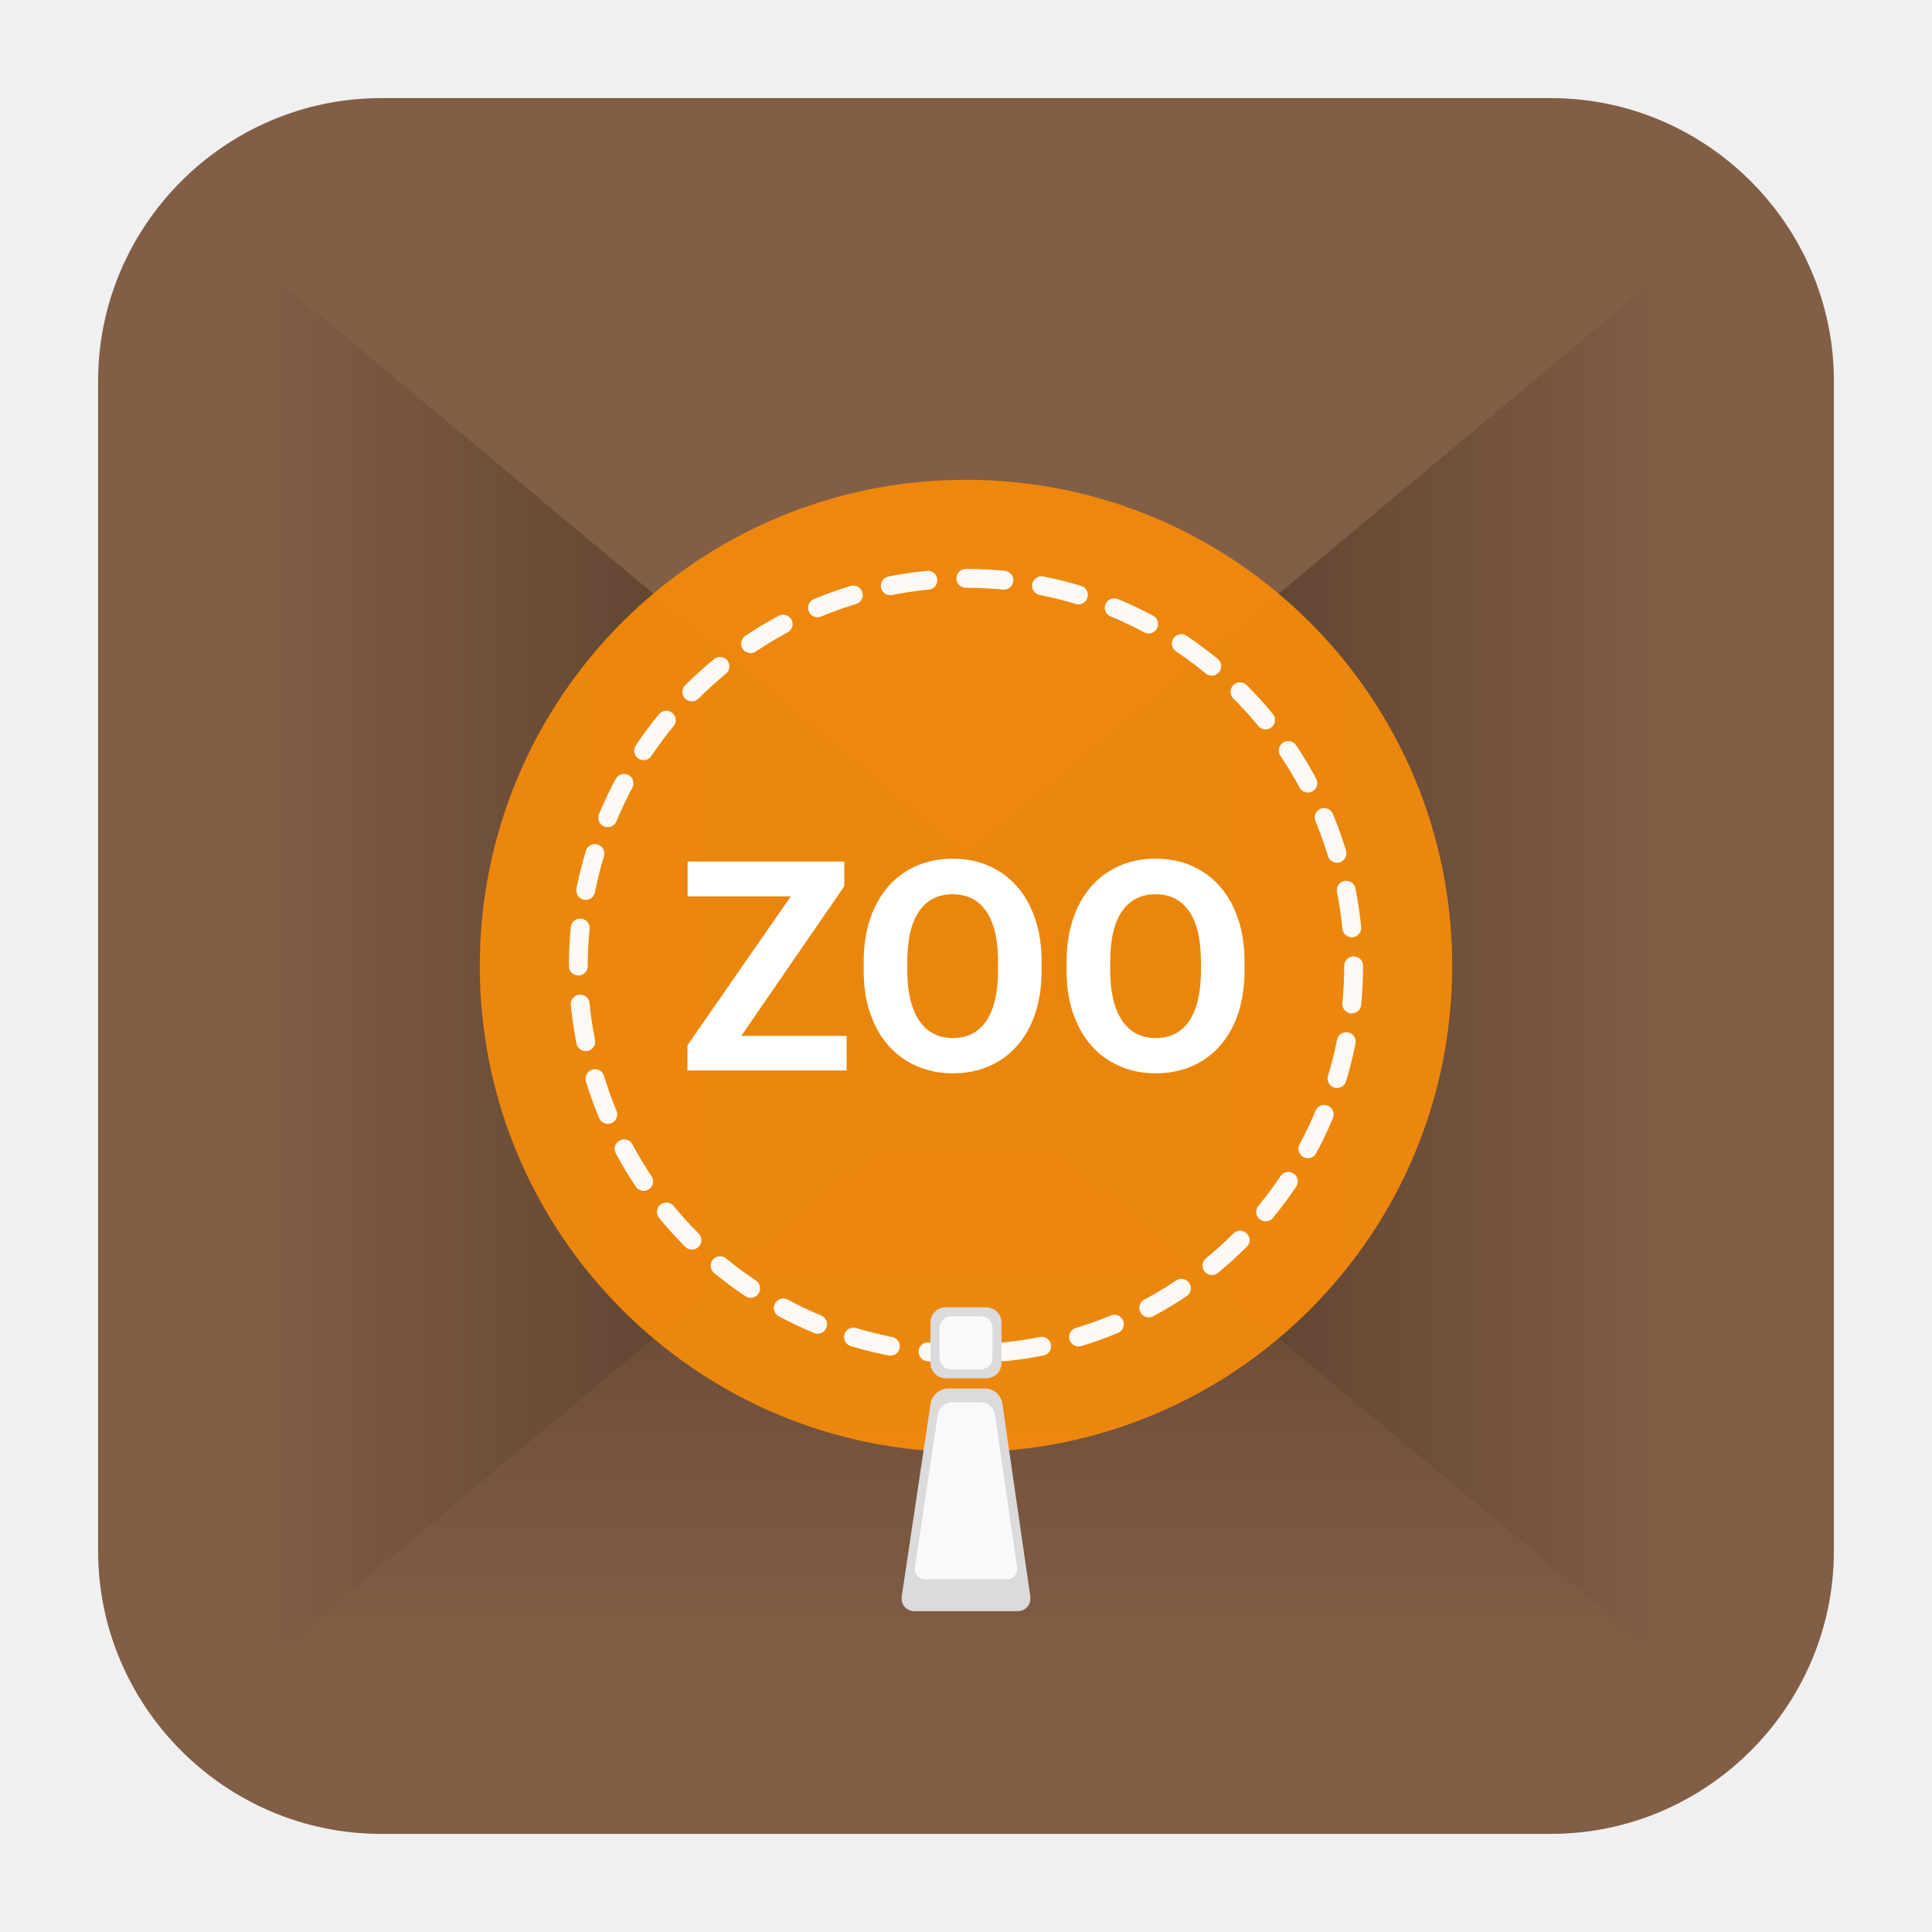
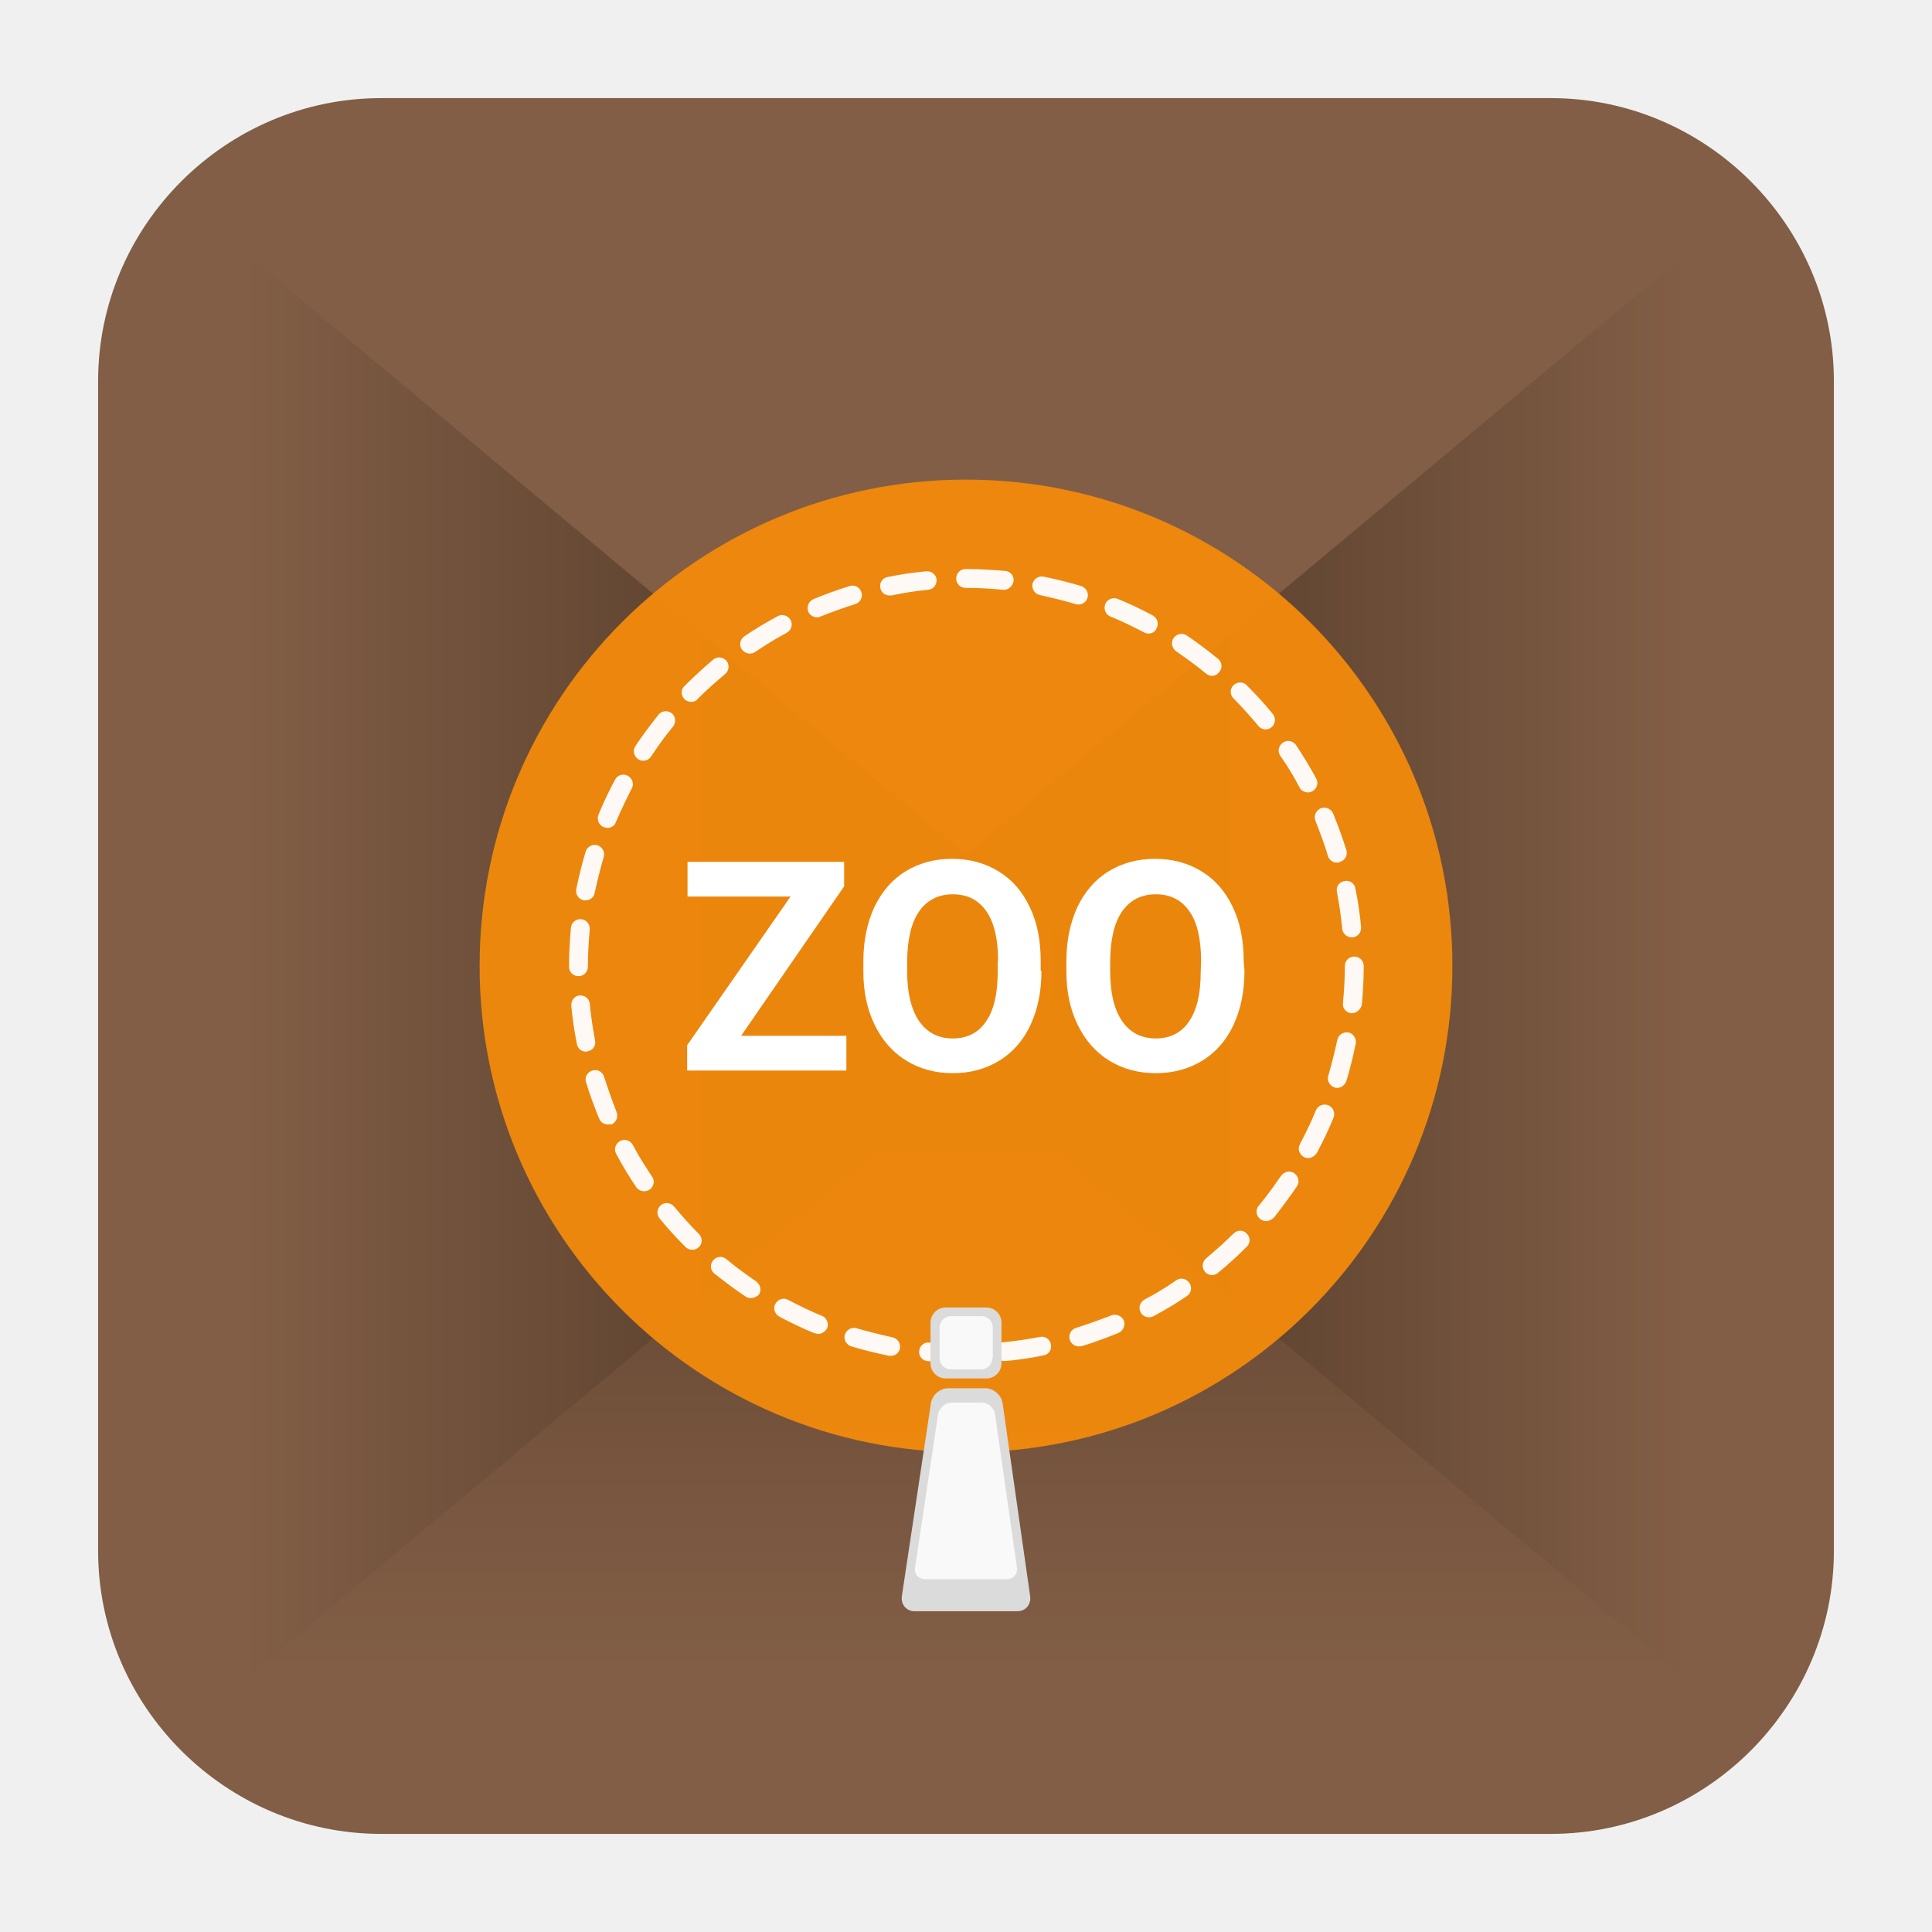
- <svg xmlns="http://www.w3.org/2000/svg" version="1.1" id="Layer_2" x="0px" y="0px" viewBox="0 0 512 512" enable-background="new 0 0 512 512" xml:space="preserve">
-   <path fill="#825E46" d="M411,486H101c-41.25,0-75-33.75-75-75V101c0-41.25,33.75-75,75-75h310c41.25,0,75,33.75,75,75v310  C486,452.25,452.25,486,411,486z" />
+ <svg xmlns="http://www.w3.org/2000/svg" version="1.1" id="Layer_2_1_" x="0px" y="0px" viewBox="0 0 512 512" style="enable-background:new 0 0 512 512;" xml:space="preserve">
+   <style type="text/css">
+ 	.st0{fill:#825E46;}
+ 	.st1{fill:url(#SVGID_1_);}
+ 	.st2{fill:url(#SVGID_2_);}
+ 	.st3{fill:url(#SVGID_3_);}
+ 	.st4{display:none;}
+ 	.st5{display:inline;opacity:0.95;enable-background:new    ;}
+ 	.st6{opacity:0.95;fill:#F45C08;enable-background:new    ;}
+ 	.st7{fill:#FFFFFF;}
+ 	.st8{display:inline;}
+ 	.st9{fill:#DBDBDB;}
+ 	.st10{fill:#F9F9F9;}
+ 	.st11{opacity:0.95;fill:#F2890A;enable-background:new    ;}
+ 	.st12{opacity:0.95;enable-background:new    ;}
+ </style>
+   <path class="st0" d="M411,486H101c-41.2,0-75-33.8-75-75V101c0-41.2,33.8-75,75-75h310c41.2,0,75,33.8,75,75v310  C486,452.2,452.2,486,411,486z" />
  <g>
-     <linearGradient id="SVGID_1_" gradientUnits="userSpaceOnUse" x1="256" y1="443.014" x2="256" y2="227.272">
+     <linearGradient id="SVGID_1_" gradientUnits="userSpaceOnUse" x1="256" y1="68.986" x2="256" y2="284.728" gradientTransform="matrix(1 0 0 -1 0 512)">
      <stop offset="0" style="stop-color:#825E46" />
      <stop offset="0.329" style="stop-color:#73523C" />
      <stop offset="0.962" style="stop-color:#4B3423" />
      <stop offset="1" style="stop-color:#483221" />
    </linearGradient>
-     <polygon fill="url(#SVGID_1_)" points="68.934,443.014 256,227.272 443.066,443.014  " />
-     <linearGradient id="SVGID_2_" gradientUnits="userSpaceOnUse" x1="220.708" y1="256" x2="447.57" y2="256">
+     <polygon class="st1" points="68.9,443 256,227.3 443.1,443  " />
+     <linearGradient id="SVGID_2_" gradientUnits="userSpaceOnUse" x1="220.708" y1="256" x2="447.57" y2="256" gradientTransform="matrix(1 0 0 -1 0 512)">
      <stop offset="0" style="stop-color:#483221" />
      <stop offset="0.312" style="stop-color:#563D2A" />
      <stop offset="0.902" style="stop-color:#7B5942" />
      <stop offset="1" style="stop-color:#825E46" />
    </linearGradient>
-     <polygon fill="url(#SVGID_2_)" points="447.57,445.439 220.708,256 447.57,66.561  " />
-     <linearGradient id="SVGID_3_" gradientUnits="userSpaceOnUse" x1="64.43" y1="256" x2="291.292" y2="256">
+     <polygon class="st2" points="447.6,445.4 220.7,256 447.6,66.6  " />
+     <linearGradient id="SVGID_3_" gradientUnits="userSpaceOnUse" x1="64.43" y1="256" x2="291.292" y2="256" gradientTransform="matrix(1 0 0 -1 0 512)">
      <stop offset="0" style="stop-color:#825E46" />
-       <stop offset="0.098" style="stop-color:#7B5942" />
+       <stop offset="9.840000e-02" style="stop-color:#7B5942" />
      <stop offset="0.688" style="stop-color:#563D2A" />
      <stop offset="1" style="stop-color:#483221" />
    </linearGradient>
-     <polygon fill="url(#SVGID_3_)" points="64.43,445.439 291.292,256 64.43,66.561  " />
+     <polygon class="st3" points="64.4,445.4 291.3,256 64.4,66.6  " />
  </g>
-   <g display="none">
-     <g display="inline" opacity="0.95" enable-background="new    ">
-       <circle opacity="0.95" fill="#F45C08" enable-background="new    " cx="256" cy="250.081" r="129.794" />
-       <path fill="#FFFFFF" d="M253.249,352.989c-0.008,0-0.017,0-0.025,0c-3.367-0.033-6.762-0.127-10.088-0.279    c-1.399-0.063-2.482-1.25-2.418-2.649c0.064-1.4,1.229-2.492,2.65-2.418c3.266,0.149,6.599,0.241,9.906,0.273    c1.401,0.014,2.525,1.16,2.512,2.561C255.771,351.869,254.638,352.989,253.249,352.989z M265.239,352.852    c-1.361,0-2.488-1.081-2.533-2.452c-0.046-1.4,1.051-2.573,2.451-2.62c3.326-0.11,6.65-0.28,9.881-0.507    c1.401-0.095,2.61,0.955,2.708,2.353c0.098,1.397-0.956,2.61-2.353,2.708c-3.292,0.231-6.68,0.404-10.067,0.517    C265.296,352.852,265.268,352.852,265.239,352.852z M231.291,351.894c-0.078,0-0.156-0.003-0.235-0.011    c-3.416-0.314-6.794-0.698-10.04-1.138c-1.388-0.189-2.36-1.467-2.171-2.855c0.189-1.388,1.471-2.36,2.855-2.172    c3.173,0.432,6.477,0.806,9.821,1.115c1.395,0.128,2.421,1.363,2.293,2.757C233.693,350.906,232.587,351.894,231.291,351.894z     M287.151,351.215c-1.266,0-2.361-0.946-2.516-2.235c-0.166-1.391,0.826-2.653,2.217-2.82c3.344-0.4,6.631-0.872,9.77-1.402    c1.386-0.237,2.691,0.698,2.924,2.078c0.234,1.382-0.697,2.691-2.078,2.924c-3.22,0.544-6.59,1.027-10.014,1.438    C287.353,351.209,287.251,351.215,287.151,351.215z M209.534,348.793c-0.165,0-0.334-0.016-0.503-0.05    c-3.47-0.699-6.799-1.483-9.896-2.332c-1.351-0.371-2.146-1.767-1.775-3.117c0.371-1.351,1.769-2.143,3.117-1.775    c2.985,0.818,6.199,1.576,9.555,2.251c1.373,0.276,2.262,1.614,1.986,2.987C211.776,347.962,210.717,348.793,209.534,348.793z     M308.789,347.387c-1.14,0-2.177-0.775-2.461-1.932c-0.334-1.36,0.497-2.735,1.858-3.068c3.344-0.821,6.502-1.735,9.388-2.714    c1.329-0.452,2.766,0.26,3.217,1.586s-0.26,2.767-1.586,3.217c-3.023,1.026-6.323,1.981-9.808,2.837    C309.193,347.362,308.989,347.387,308.789,347.387z M188.448,342.678c-0.323,0-0.651-0.062-0.968-0.193    c-3.53-1.46-6.654-3.065-9.286-4.773c-1.175-0.762-1.51-2.333-0.748-3.508c0.762-1.176,2.334-1.509,3.508-0.748    c2.373,1.539,5.221,2.999,8.465,4.341c1.294,0.536,1.91,2.019,1.374,3.313C190.388,342.087,189.444,342.678,188.448,342.678z     M329.406,339.911c-0.9,0-1.772-0.48-2.231-1.326c-0.668-1.232-0.212-2.771,1.018-3.44c3.085-1.675,5.608-3.484,7.498-5.373    c0.991-0.991,2.596-0.991,3.587,0c0.991,0.991,0.991,2.596,0,3.587c-2.235,2.235-5.15,4.336-8.663,6.245    C330.23,339.812,329.815,339.911,329.406,339.911z M171.032,329.843c-0.809,0-1.604-0.385-2.095-1.104    c-1.773-2.591-3.44-5.693-4.954-9.222c-0.552-1.288,0.043-2.779,1.331-3.332c1.288-0.55,2.778,0.044,3.331,1.331    c1.385,3.227,2.892,6.04,4.479,8.358c0.791,1.156,0.495,2.735-0.66,3.526C172.024,329.7,171.526,329.843,171.032,329.843z     M344.18,324.313c-0.379,0-0.765-0.086-1.128-0.267c-1.254-0.624-1.766-2.146-1.141-3.4c1.305-2.623,2.535-5.626,3.657-8.926    c0.452-1.326,1.892-2.038,3.218-1.585c1.327,0.451,2.036,1.891,1.585,3.218c-1.195,3.513-2.514,6.727-3.919,9.552    C346.009,323.797,345.112,324.313,344.18,324.313z M162.372,309.739c-1.106,0-2.123-0.729-2.439-1.847    c-0.872-3.081-1.68-6.407-2.401-9.885c-0.284-1.372,0.597-2.715,1.969-2.999c1.369-0.281,2.714,0.597,2.998,1.969    c0.697,3.36,1.476,6.568,2.315,9.534c0.382,1.347-0.402,2.749-1.75,3.131C162.833,309.707,162.601,309.739,162.372,309.739z     M351.217,303.533c-0.189,0-0.381-0.022-0.574-0.066c-1.365-0.316-2.215-1.678-1.899-3.043c0.705-3.047,1.351-6.293,1.92-9.652    c0.235-1.38,1.545-2.311,2.925-2.077c1.381,0.234,2.31,1.544,2.077,2.925c-0.586,3.457-1.251,6.804-1.98,9.947    C353.414,302.741,352.371,303.533,351.217,303.533z M157.977,288.212c-1.244,0-2.33-0.915-2.509-2.183    c-0.456-3.238-0.853-6.614-1.182-10.037c-0.134-1.395,0.888-2.633,2.283-2.767c1.395-0.13,2.633,0.888,2.767,2.282    c0.322,3.349,0.71,6.651,1.155,9.815c0.195,1.387-0.771,2.67-2.158,2.865C158.213,288.204,158.094,288.212,157.977,288.212z     M354.82,281.856c-0.093,0-0.188-0.005-0.283-0.016c-1.392-0.155-2.396-1.409-2.24-2.801c0.357-3.209,0.656-6.523,0.89-9.851    c0.098-1.398,1.305-2.452,2.709-2.352c1.397,0.099,2.45,1.311,2.352,2.709c-0.239,3.395-0.545,6.778-0.91,10.055    C357.194,280.897,356.095,281.856,354.82,281.856z M155.947,266.326c-1.344,0-2.465-1.055-2.531-2.412    c-0.163-3.321-0.269-6.712-0.314-10.077c-0.018-1.401,1.102-2.551,2.503-2.57c0.011,0,0.023,0,0.034,0    c1.386,0,2.518,1.114,2.536,2.503c0.044,3.305,0.147,6.635,0.308,9.895c0.069,1.399-1.01,2.589-2.409,2.658    C156.031,266.325,155.989,266.326,155.947,266.326z M356.291,259.924c-0.022,0-0.045,0-0.067-0.001    c-1.4-0.037-2.506-1.201-2.469-2.602c0.062-2.397,0.094-4.833,0.094-7.241c0.001-0.89-0.003-1.776-0.012-2.662    c-0.014-1.401,1.111-2.548,2.511-2.562c0.009,0,0.018,0,0.027,0c1.389,0,2.522,1.119,2.535,2.511    c0.009,0.905,0.013,1.81,0.012,2.716c0,2.448-0.033,4.929-0.096,7.37C358.79,258.832,357.662,259.924,356.291,259.924z     M155.736,244.346c-0.025,0-0.051-0.001-0.076-0.001c-1.4-0.041-2.502-1.21-2.461-2.61c0.1-3.373,0.261-6.763,0.481-10.075    c0.093-1.398,1.306-2.454,2.699-2.363c1.398,0.093,2.456,1.301,2.363,2.699c-0.216,3.25-0.375,6.577-0.472,9.889    C158.23,243.259,157.103,244.346,155.736,244.346z M355.999,237.945c-1.34,0-2.459-1.049-2.53-2.402    c-0.177-3.337-0.416-6.658-0.71-9.87c-0.128-1.395,0.9-2.63,2.295-2.757c1.392-0.12,2.63,0.9,2.756,2.295    c0.3,3.276,0.544,6.662,0.724,10.064c0.074,1.398-0.999,2.593-2.398,2.667C356.09,237.944,356.045,237.945,355.999,237.945z     M157.293,222.421c-0.097,0-0.195-0.005-0.294-0.017c-1.392-0.161-2.389-1.419-2.229-2.81c0.395-3.426,0.863-6.796,1.391-10.017    c0.226-1.383,1.529-2.321,2.913-2.094c1.383,0.226,2.32,1.531,2.094,2.913c-0.515,3.143-0.971,6.433-1.358,9.779    C159.661,221.468,158.564,222.421,157.293,222.421z M353.881,216.07c-1.239,0-2.323-0.909-2.507-2.172    c-0.49-3.367-1.052-6.636-1.67-9.715c-0.275-1.374,0.614-2.71,1.987-2.986c1.375-0.271,2.711,0.614,2.986,1.987    c0.636,3.168,1.214,6.526,1.716,9.983c0.202,1.386-0.758,2.673-2.144,2.875C354.126,216.061,354.002,216.07,353.881,216.07z     M161.006,200.764c-0.195,0-0.393-0.022-0.591-0.07c-1.362-0.325-2.203-1.693-1.879-3.056c0.831-3.486,1.758-6.791,2.754-9.823    c0.437-1.332,1.872-2.058,3.201-1.618c1.331,0.437,2.056,1.87,1.618,3.201c-0.952,2.9-1.84,6.068-2.639,9.418    C163.193,199.98,162.154,200.764,161.006,200.764z M349.358,194.571c-1.099,0-2.111-0.719-2.434-1.827    c-0.97-3.328-2.04-6.416-3.18-9.18c-0.535-1.294,0.081-2.778,1.376-3.312c1.3-0.534,2.779,0.083,3.312,1.377    c1.21,2.931,2.341,6.193,3.363,9.695c0.391,1.344-0.38,2.753-1.725,3.145C349.832,194.539,349.593,194.571,349.358,194.571z     M168.252,180.065c-0.394,0-0.794-0.092-1.167-0.286c-1.243-0.645-1.727-2.177-1.081-3.42c1.828-3.521,3.842-6.479,5.982-8.792    c0.952-1.027,2.556-1.089,3.585-0.139c1.028,0.952,1.09,2.556,0.139,3.585c-1.833,1.981-3.584,4.566-5.205,7.684    C170.054,179.566,169.169,180.065,168.252,180.065z M340.417,174.603c-0.786,0-1.56-0.364-2.056-1.049    c-0.863-1.191-1.762-2.256-2.67-3.164c-1.077-1.077-2.369-2.137-3.841-3.149c-1.154-0.793-1.448-2.372-0.654-3.527    c0.795-1.155,2.373-1.447,3.527-0.653c1.728,1.187,3.26,2.446,4.556,3.742c1.097,1.097,2.171,2.367,3.19,3.776    c0.822,1.134,0.569,2.72-0.566,3.542C341.453,174.447,340.933,174.603,340.417,174.603z M183.514,164.84    c-0.917,0-1.803-0.499-2.255-1.371c-0.644-1.244-0.158-2.774,1.086-3.419c2.794-1.447,5.997-2.807,9.517-4.042    c1.322-0.465,2.77,0.232,3.233,1.554c0.464,1.322-0.232,2.769-1.554,3.233c-3.297,1.157-6.279,2.422-8.864,3.76    C184.305,164.748,183.907,164.84,183.514,164.84z M322.657,162.195c-0.313,0-0.631-0.058-0.939-0.181    c-2.783-1.111-5.885-2.153-9.22-3.099c-1.347-0.382-2.13-1.785-1.748-3.132c0.382-1.347,1.782-2.131,3.133-1.748    c3.501,0.994,6.77,2.093,9.716,3.269c1.301,0.519,1.935,1.994,1.416,3.296C324.618,161.59,323.665,162.195,322.657,162.195z     M204.214,157.606c-1.148,0-2.188-0.784-2.466-1.949c-0.324-1.363,0.517-2.731,1.88-3.055c3.136-0.747,6.482-1.431,9.942-2.034    c1.386-0.238,2.694,0.684,2.934,2.063c0.24,1.38-0.684,2.694-2.063,2.934c-3.359,0.585-6.602,1.248-9.638,1.971    C204.605,157.584,204.408,157.606,204.214,157.606z M301.525,156.254c-0.161,0-0.325-0.015-0.489-0.048    c-3.091-0.603-6.363-1.15-9.724-1.624c-1.387-0.196-2.352-1.479-2.157-2.866c0.195-1.387,1.472-2.347,2.866-2.157    c3.448,0.486,6.809,1.048,9.988,1.668c1.374,0.269,2.271,1.601,2.003,2.975C303.775,155.414,302.714,156.254,301.525,156.254z     M225.872,153.899c-1.271,0-2.368-0.953-2.517-2.247c-0.161-1.392,0.838-2.649,2.23-2.809c3.269-0.376,6.652-0.695,10.053-0.946    c1.402-0.109,2.613,0.946,2.716,2.343c0.103,1.397-0.946,2.613-2.343,2.716c-3.333,0.246-6.646,0.558-9.847,0.926    C226.067,153.894,225.969,153.899,225.872,153.899z M279.755,153.253c-0.074,0-0.15-0.003-0.225-0.01    c-3.23-0.284-6.552-0.512-9.874-0.676c-1.399-0.069-2.477-1.26-2.408-2.659c0.069-1.399,1.268-2.485,2.659-2.408    c3.385,0.168,6.773,0.4,10.066,0.69c1.396,0.123,2.427,1.353,2.305,2.749C282.162,152.259,281.055,153.253,279.755,153.253z     M247.796,152.351c-1.366,0-2.494-1.087-2.534-2.462c-0.041-1.4,1.061-2.569,2.461-2.61c3.322-0.097,6.716-0.135,10.083-0.115    c1.401,0.008,2.529,1.15,2.522,2.551c-0.008,1.396-1.142,2.522-2.536,2.522c-0.005,0-0.01,0-0.015,0    c-3.31-0.019-6.642,0.018-9.904,0.113C247.847,152.35,247.822,152.351,247.796,152.351z" />
+   <g class="st4">
+     <g class="st5">
+       <circle class="st6" cx="256" cy="250.1" r="129.8" />
+       <path class="st7" d="M253.2,353C253.2,353,253.2,353,253.2,353c-3.4,0-6.8-0.1-10.1-0.3c-1.4-0.1-2.5-1.2-2.4-2.6    c0.1-1.4,1.2-2.5,2.6-2.4c3.3,0.1,6.6,0.2,9.9,0.3c1.4,0,2.5,1.2,2.5,2.6C255.8,351.9,254.6,353,253.2,353z M265.2,352.9    c-1.4,0-2.5-1.1-2.5-2.5c0-1.4,1.1-2.6,2.5-2.6c3.3-0.1,6.6-0.3,9.9-0.5c1.4-0.1,2.6,1,2.7,2.4c0.1,1.4-1,2.6-2.4,2.7    C272.1,352.6,268.7,352.7,265.2,352.9C265.3,352.9,265.3,352.9,265.2,352.9z M231.3,351.9c-0.1,0-0.2,0-0.2,0    c-3.4-0.3-6.8-0.7-10-1.1c-1.4-0.2-2.4-1.5-2.2-2.9s1.5-2.4,2.9-2.2c3.2,0.4,6.5,0.8,9.8,1.1c1.4,0.1,2.4,1.4,2.3,2.8    C233.7,350.9,232.6,351.9,231.3,351.9z M287.2,351.2c-1.3,0-2.4-0.9-2.5-2.2c-0.2-1.4,0.8-2.7,2.2-2.8c3.3-0.4,6.6-0.9,9.8-1.4    c1.4-0.2,2.7,0.7,2.9,2.1c0.2,1.4-0.7,2.7-2.1,2.9c-3.2,0.5-6.6,1-10,1.4C287.4,351.2,287.3,351.2,287.2,351.2z M209.5,348.8    c-0.2,0-0.3,0-0.5,0c-3.5-0.7-6.8-1.5-9.9-2.3c-1.4-0.4-2.1-1.8-1.8-3.1c0.4-1.4,1.8-2.1,3.1-1.8c3,0.8,6.2,1.6,9.6,2.3    c1.4,0.3,2.3,1.6,2,3C211.8,348,210.7,348.8,209.5,348.8z M308.8,347.4c-1.1,0-2.2-0.8-2.5-1.9c-0.3-1.4,0.5-2.7,1.9-3.1    c3.3-0.8,6.5-1.7,9.4-2.7c1.3-0.5,2.8,0.3,3.2,1.6s-0.3,2.8-1.6,3.2c-3,1-6.3,2-9.8,2.8C309.2,347.4,309,347.4,308.8,347.4z     M188.4,342.7c-0.3,0-0.7-0.1-1-0.2c-3.5-1.5-6.7-3.1-9.3-4.8c-1.2-0.8-1.5-2.3-0.7-3.5c0.8-1.2,2.3-1.5,3.5-0.7    c2.4,1.5,5.2,3,8.5,4.3c1.3,0.5,1.9,2,1.4,3.3C190.4,342.1,189.4,342.7,188.4,342.7z M329.4,339.9c-0.9,0-1.8-0.5-2.2-1.3    c-0.7-1.2-0.2-2.8,1-3.4c3.1-1.7,5.6-3.5,7.5-5.4c1-1,2.6-1,3.6,0s1,2.6,0,3.6c-2.2,2.2-5.1,4.3-8.7,6.2    C330.2,339.8,329.8,339.9,329.4,339.9z M171,329.8c-0.8,0-1.6-0.4-2.1-1.1c-1.8-2.6-3.4-5.7-5-9.2c-0.6-1.3,0-2.8,1.3-3.3    c1.3-0.5,2.8,0,3.3,1.3c1.4,3.2,2.9,6,4.5,8.4c0.8,1.2,0.5,2.7-0.7,3.5C172,329.7,171.5,329.8,171,329.8z M344.2,324.3    c-0.4,0-0.8-0.1-1.1-0.3c-1.3-0.6-1.8-2.1-1.1-3.4c1.3-2.6,2.5-5.6,3.7-8.9c0.5-1.3,1.9-2,3.2-1.6c1.3,0.5,2,1.9,1.6,3.2    c-1.2,3.5-2.5,6.7-3.9,9.6C346,323.8,345.1,324.3,344.2,324.3z M162.4,309.7c-1.1,0-2.1-0.7-2.4-1.8c-0.9-3.1-1.7-6.4-2.4-9.9    c-0.3-1.4,0.6-2.7,2-3c1.4-0.3,2.7,0.6,3,2c0.7,3.4,1.5,6.6,2.3,9.5c0.4,1.3-0.4,2.7-1.8,3.1C162.8,309.7,162.6,309.7,162.4,309.7    z M351.2,303.5c-0.2,0-0.4,0-0.6-0.1c-1.4-0.3-2.2-1.7-1.9-3c0.7-3,1.4-6.3,1.9-9.7c0.2-1.4,1.5-2.3,2.9-2.1    c1.4,0.2,2.3,1.5,2.1,2.9c-0.6,3.5-1.3,6.8-2,9.9C353.4,302.7,352.4,303.5,351.2,303.5z M158,288.2c-1.2,0-2.3-0.9-2.5-2.2    c-0.5-3.2-0.9-6.6-1.2-10c-0.1-1.4,0.9-2.6,2.3-2.8c1.4-0.1,2.6,0.9,2.8,2.3c0.3,3.3,0.7,6.7,1.2,9.8c0.2,1.4-0.8,2.7-2.2,2.9    C158.2,288.2,158.1,288.2,158,288.2z M354.8,281.9c-0.1,0-0.2,0-0.3,0c-1.4-0.2-2.4-1.4-2.2-2.8c0.4-3.2,0.7-6.5,0.9-9.9    c0.1-1.4,1.3-2.5,2.7-2.4c1.4,0.1,2.5,1.3,2.4,2.7c-0.2,3.4-0.5,6.8-0.9,10.1C357.2,280.9,356.1,281.9,354.8,281.9z M155.9,266.3    c-1.3,0-2.5-1.1-2.5-2.4c-0.2-3.3-0.3-6.7-0.3-10.1c0-1.4,1.1-2.6,2.5-2.6c0,0,0,0,0,0c1.4,0,2.5,1.1,2.5,2.5    c0,3.3,0.1,6.6,0.3,9.9c0.1,1.4-1,2.6-2.4,2.7C156,266.3,156,266.3,155.9,266.3z M356.3,259.9    C356.3,259.9,356.2,259.9,356.3,259.9c-1.5,0-2.6-1.2-2.5-2.6c0.1-2.4,0.1-4.8,0.1-7.2c0-0.9,0-1.8,0-2.7c0-1.4,1.1-2.5,2.5-2.6    c0,0,0,0,0,0c1.4,0,2.5,1.1,2.5,2.5c0,0.9,0,1.8,0,2.7c0,2.4,0,4.9-0.1,7.4C358.8,258.8,357.7,259.9,356.3,259.9z M155.7,244.3    C155.7,244.3,155.7,244.3,155.7,244.3c-1.5,0-2.6-1.2-2.5-2.6c0.1-3.4,0.3-6.8,0.5-10.1c0.1-1.4,1.3-2.5,2.7-2.4    c1.4,0.1,2.5,1.3,2.4,2.7c-0.2,3.2-0.4,6.6-0.5,9.9C158.2,243.3,157.1,244.3,155.7,244.3z M356,237.9c-1.3,0-2.5-1-2.5-2.4    c-0.2-3.3-0.4-6.7-0.7-9.9c-0.1-1.4,0.9-2.6,2.3-2.8c1.4-0.1,2.6,0.9,2.8,2.3c0.3,3.3,0.5,6.7,0.7,10.1c0.1,1.4-1,2.6-2.4,2.7    C356.1,237.9,356,237.9,356,237.9z M157.3,222.4c-0.1,0-0.2,0-0.3,0c-1.4-0.2-2.4-1.4-2.2-2.8c0.4-3.4,0.9-6.8,1.4-10    c0.2-1.4,1.5-2.3,2.9-2.1c1.4,0.2,2.3,1.5,2.1,2.9c-0.5,3.1-1,6.4-1.4,9.8C159.7,221.5,158.6,222.4,157.3,222.4z M353.9,216.1    c-1.2,0-2.3-0.9-2.5-2.2c-0.5-3.4-1.1-6.6-1.7-9.7c-0.3-1.4,0.6-2.7,2-3c1.4-0.3,2.7,0.6,3,2c0.6,3.2,1.2,6.5,1.7,10    c0.2,1.4-0.8,2.7-2.1,2.9C354.1,216.1,354,216.1,353.9,216.1z M161,200.8c-0.2,0-0.4,0-0.6-0.1c-1.4-0.3-2.2-1.7-1.9-3.1    c0.8-3.5,1.8-6.8,2.8-9.8c0.4-1.3,1.9-2.1,3.2-1.6c1.3,0.4,2.1,1.9,1.6,3.2c-1,2.9-1.8,6.1-2.6,9.4    C163.2,200,162.2,200.8,161,200.8z M349.4,194.6c-1.1,0-2.1-0.7-2.4-1.8c-1-3.3-2-6.4-3.2-9.2c-0.5-1.3,0.1-2.8,1.4-3.3    c1.3-0.5,2.8,0.1,3.3,1.4c1.2,2.9,2.3,6.2,3.4,9.7c0.4,1.3-0.4,2.8-1.7,3.1C349.8,194.5,349.6,194.6,349.4,194.6z M168.3,180.1    c-0.4,0-0.8-0.1-1.2-0.3c-1.2-0.6-1.7-2.2-1.1-3.4c1.8-3.5,3.8-6.5,6-8.8c1-1,2.6-1.1,3.6-0.1c1,1,1.1,2.6,0.1,3.6    c-1.8,2-3.6,4.6-5.2,7.7C170.1,179.6,169.2,180.1,168.3,180.1z M340.4,174.6c-0.8,0-1.6-0.4-2.1-1c-0.9-1.2-1.8-2.3-2.7-3.2    c-1.1-1.1-2.4-2.1-3.8-3.1c-1.2-0.8-1.4-2.4-0.7-3.5c0.8-1.2,2.4-1.4,3.5-0.7c1.7,1.2,3.3,2.4,4.6,3.7c1.1,1.1,2.2,2.4,3.2,3.8    c0.8,1.1,0.6,2.7-0.6,3.5C341.5,174.4,340.9,174.6,340.4,174.6z M183.5,164.8c-0.9,0-1.8-0.5-2.3-1.4c-0.6-1.2-0.2-2.8,1.1-3.4    c2.8-1.4,6-2.8,9.5-4c1.3-0.5,2.8,0.2,3.2,1.6c0.5,1.3-0.2,2.8-1.6,3.2c-3.3,1.2-6.3,2.4-8.9,3.8    C184.3,164.7,183.9,164.8,183.5,164.8z M322.7,162.2c-0.3,0-0.6-0.1-0.9-0.2c-2.8-1.1-5.9-2.2-9.2-3.1c-1.3-0.4-2.1-1.8-1.7-3.1    c0.4-1.3,1.8-2.1,3.1-1.7c3.5,1,6.8,2.1,9.7,3.3c1.3,0.5,1.9,2,1.4,3.3C324.6,161.6,323.7,162.2,322.7,162.2z M204.2,157.6    c-1.1,0-2.2-0.8-2.5-1.9c-0.3-1.4,0.5-2.7,1.9-3.1c3.1-0.7,6.5-1.4,9.9-2c1.4-0.2,2.7,0.7,2.9,2.1c0.2,1.4-0.7,2.7-2.1,2.9    c-3.4,0.6-6.6,1.2-9.6,2C204.6,157.6,204.4,157.6,204.2,157.6z M301.5,156.3c-0.2,0-0.3,0-0.5,0c-3.1-0.6-6.4-1.1-9.7-1.6    c-1.4-0.2-2.4-1.5-2.2-2.9c0.2-1.4,1.5-2.3,2.9-2.2c3.4,0.5,6.8,1,10,1.7c1.4,0.3,2.3,1.6,2,3    C303.8,155.4,302.7,156.3,301.5,156.3z M225.9,153.9c-1.3,0-2.4-1-2.5-2.2c-0.2-1.4,0.8-2.6,2.2-2.8c3.3-0.4,6.7-0.7,10.1-0.9    c1.4-0.1,2.6,0.9,2.7,2.3s-0.9,2.6-2.3,2.7c-3.3,0.2-6.6,0.6-9.8,0.9C226.1,153.9,226,153.9,225.9,153.9z M279.8,153.3    c-0.1,0-0.1,0-0.2,0c-3.2-0.3-6.6-0.5-9.9-0.7c-1.4-0.1-2.5-1.3-2.4-2.7s1.3-2.5,2.7-2.4c3.4,0.2,6.8,0.4,10.1,0.7    c1.4,0.1,2.4,1.4,2.3,2.7C282.2,152.3,281.1,153.3,279.8,153.3z M247.8,152.4c-1.4,0-2.5-1.1-2.5-2.5c0-1.4,1.1-2.6,2.5-2.6    c3.3-0.1,6.7-0.1,10.1-0.1c1.4,0,2.5,1.1,2.5,2.6c0,1.4-1.1,2.5-2.5,2.5c0,0,0,0,0,0C254.5,152.2,251.1,152.3,247.8,152.4    C247.8,152.4,247.8,152.4,247.8,152.4z" />
    </g>
-     <g display="inline">
-       <path fill="#DBDBDB" d="M273.028,417.025c0.315,2.179-1.228,3.961-3.429,3.961h-27.215c-2.201,0-3.736-1.781-3.41-3.958    l7.651-51.098c0.326-2.177,2.394-3.958,4.595-3.958h9.841c2.201,0,4.26,1.782,4.575,3.961L273.028,417.025z" />
+     <g class="st8">
+       <path class="st9" d="M273,417c0.3,2.2-1.2,4-3.4,4h-27.2c-2.2,0-3.7-1.8-3.4-4l7.7-51.1c0.3-2.2,2.4-4,4.6-4h9.8    c2.2,0,4.3,1.8,4.6,4L273,417z" />
      <g>
-         <path fill="#DBDBDB" d="M265.405,355.259c0,2.201-1.801,4.002-4.002,4.002h-10.806c-2.201,0-4.002-1.801-4.002-4.002v-10.806     c0-2.201,1.801-4.002,4.002-4.002h10.806c2.201,0,4.002,1.801,4.002,4.002V355.259z" />
-         <path fill="#F9F9F9" d="M263.008,353.882c0,1.64-1.342,2.982-2.982,2.982h-8.052c-1.64,0-2.982-1.342-2.982-2.982v-8.052     c0-1.64,1.342-2.982,2.982-2.982h8.052c1.64,0,2.982,1.342,2.982,2.982V353.882z" />
+         <path class="st9" d="M265.4,355.3c0,2.2-1.8,4-4,4h-10.8c-2.2,0-4-1.8-4-4v-10.8c0-2.2,1.8-4,4-4h10.8c2.2,0,4,1.8,4,4V355.3z" />
+         <path class="st10" d="M263,353.9c0,1.6-1.3,3-3,3H252c-1.6,0-3-1.3-3-3v-8.1c0-1.6,1.3-3,3-3h8.1c1.6,0,3,1.3,3,3V353.9z" />
      </g>
-       <path fill="#F9F9F9" d="M269.535,409.383c0.251,1.732-0.976,3.148-2.726,3.148h-21.632c-1.75,0-2.969-1.416-2.71-3.146    l6.081-40.615c0.259-1.73,1.903-3.146,3.652-3.146h7.822c1.75,0,3.386,1.417,3.637,3.148L269.535,409.383z" />
+       <path class="st10" d="M269.5,409.4c0.3,1.7-1,3.1-2.7,3.1h-21.6c-1.8,0-3-1.4-2.7-3.1l6.1-40.6c0.3-1.7,1.9-3.1,3.7-3.1h7.8    c1.8,0,3.4,1.4,3.6,3.1L269.5,409.4z" />
    </g>
  </g>
-   <circle opacity="0.95" fill="#F2890A" enable-background="new    " cx="256" cy="256" r="128.85" />
-   <g opacity="0.95" enable-background="new    ">
-     <circle fill="none" stroke="#FFFFFF" stroke-width="5" stroke-linecap="round" stroke-linejoin="round" stroke-dasharray="10.086,10.086" cx="256" cy="256" r="102.73" />
+   <circle class="st11" cx="256" cy="256" r="128.9" />
+   <g class="st12">
+     <g>
+       <path class="st7" d="M256.1,361.2H256c-3.4,0-6.8-0.2-10.2-0.5c-1.4-0.1-2.4-1.4-2.2-2.7c0.1-1.4,1.4-2.4,2.7-2.2    c3.2,0.3,6.5,0.5,9.7,0.5h0.1c1.4,0,2.5,1.1,2.5,2.5S257.5,361.2,256.1,361.2z M266.2,360.7c-1.3,0-2.4-1-2.5-2.3    c-0.1-1.4,0.9-2.6,2.2-2.7c3.3-0.3,6.5-0.8,9.7-1.4c1.3-0.3,2.7,0.6,2.9,2c0.3,1.4-0.6,2.7-2,2.9c-3.4,0.7-6.8,1.2-10.2,1.5    C266.3,360.7,266.3,360.7,266.2,360.7z M236.1,359.3c-0.2,0-0.3,0-0.5,0c-3.4-0.7-6.7-1.5-10-2.5c-1.3-0.4-2.1-1.8-1.7-3.1    c0.4-1.3,1.8-2.1,3.1-1.7c3.1,0.9,6.3,1.7,9.5,2.4c1.4,0.3,2.2,1.6,2,2.9C238.3,358.5,237.3,359.3,236.1,359.3z M285.9,356.8    c-1.1,0-2.1-0.7-2.4-1.8c-0.4-1.3,0.3-2.7,1.7-3.1c3.1-1,6.2-2.1,9.3-3.3c1.3-0.5,2.7,0.1,3.3,1.3c0.5,1.3-0.1,2.7-1.3,3.3    c-3.2,1.3-6.4,2.5-9.7,3.5C286.4,356.8,286.2,356.8,285.9,356.8z M216.8,353.5c-0.3,0-0.6-0.1-1-0.2c-3.2-1.3-6.3-2.8-9.3-4.4    c-1.2-0.7-1.7-2.2-1-3.4c0.7-1.2,2.2-1.7,3.4-1c2.9,1.5,5.9,3,8.9,4.2c1.3,0.5,1.9,2,1.4,3.3C218.7,352.9,217.8,353.5,216.8,353.5    z M304.5,349.1c-0.9,0-1.8-0.5-2.2-1.3c-0.7-1.2-0.2-2.7,1-3.4c2.9-1.5,5.7-3.2,8.4-5.1c1.1-0.8,2.7-0.5,3.5,0.7s0.5,2.7-0.7,3.5    c-2.8,1.9-5.8,3.7-8.8,5.3C305.3,349,304.9,349.1,304.5,349.1z M199,344c-0.5,0-1-0.1-1.4-0.4c-2.9-1.9-5.6-4-8.3-6.1    c-1.1-0.9-1.2-2.5-0.3-3.5c0.9-1.1,2.5-1.2,3.5-0.3c2.5,2.1,5.2,4,7.9,5.9c1.1,0.8,1.5,2.3,0.7,3.5C200.6,343.6,199.8,344,199,344    z M321.2,337.9c-0.7,0-1.4-0.3-1.9-0.9c-0.9-1.1-0.7-2.6,0.3-3.5c2.5-2.1,5-4.3,7.3-6.6c1-1,2.6-1,3.5,0c1,1,1,2.6,0,3.5    c-2.4,2.4-5,4.8-7.6,6.9C322.4,337.7,321.8,337.9,321.2,337.9z M183.5,331.2c-0.6,0-1.3-0.2-1.8-0.7c-2.4-2.4-4.8-5-6.9-7.6    c-0.9-1.1-0.7-2.6,0.3-3.5c1.1-0.9,2.6-0.7,3.5,0.3c2.1,2.5,4.3,5,6.6,7.3c1,1,1,2.6,0,3.5C184.7,331,184.1,331.2,183.5,331.2z     M335.5,323.6c-0.6,0-1.1-0.2-1.6-0.6c-1.1-0.9-1.2-2.5-0.3-3.5c2.1-2.5,4-5.2,5.9-7.9c0.8-1.1,2.3-1.5,3.5-0.7    c1.1,0.8,1.5,2.3,0.7,3.5c-1.9,2.8-4,5.6-6.1,8.3C336.9,323.3,336.2,323.6,335.5,323.6z M170.7,315.7c-0.8,0-1.6-0.4-2.1-1.1    c-1.9-2.8-3.7-5.8-5.3-8.8c-0.7-1.2-0.2-2.7,1-3.4c1.2-0.7,2.7-0.2,3.4,1c1.5,2.9,3.3,5.7,5.1,8.4c0.8,1.1,0.5,2.7-0.7,3.5    C171.6,315.6,171.1,315.7,170.7,315.7z M346.7,306.9c-0.4,0-0.8-0.1-1.2-0.3c-1.2-0.7-1.7-2.2-1-3.4c1.5-2.9,3-5.9,4.2-8.9    c0.5-1.3,2-1.9,3.3-1.4c1.3,0.5,1.9,2,1.4,3.3c-1.3,3.2-2.8,6.3-4.4,9.3C348.4,306.4,347.5,306.9,346.7,306.9z M161.1,298    c-1,0-1.9-0.6-2.3-1.5c-1.3-3.2-2.5-6.4-3.5-9.7c-0.4-1.3,0.3-2.7,1.7-3.1c1.3-0.4,2.7,0.3,3.1,1.7c1,3.1,2.1,6.2,3.3,9.3    c0.5,1.3-0.1,2.7-1.3,3.3C161.8,297.9,161.4,298,161.1,298z M354.4,288.3c-0.2,0-0.5,0-0.7-0.1c-1.3-0.4-2.1-1.8-1.7-3.1    c0.9-3.1,1.7-6.3,2.4-9.5c0.3-1.4,1.6-2.2,2.9-2s2.2,1.6,2,2.9c-0.7,3.4-1.5,6.7-2.5,10C356.4,287.6,355.4,288.3,354.4,288.3z     M155.3,278.7c-1.2,0-2.2-0.8-2.4-2c-0.7-3.4-1.2-6.8-1.5-10.2c-0.1-1.4,0.9-2.6,2.2-2.7c1.4-0.1,2.6,0.9,2.7,2.2    c0.3,3.3,0.8,6.5,1.4,9.7c0.3,1.4-0.6,2.7-2,2.9C155.6,278.7,155.4,278.7,155.3,278.7z M358.3,268.5c-0.1,0-0.2,0-0.2,0    c-1.4-0.1-2.4-1.4-2.2-2.7c0.3-3.2,0.5-6.5,0.5-9.8c0-1.4,1.1-2.5,2.5-2.5s2.5,1.1,2.5,2.5v0.1c0,3.4-0.2,6.9-0.5,10.2    C360.6,267.5,359.5,268.5,358.3,268.5z M153.3,258.7c-1.4,0-2.5-1.1-2.5-2.5V256c0-3.4,0.2-6.8,0.5-10.1c0.1-1.4,1.3-2.4,2.7-2.3    c1.4,0.1,2.4,1.4,2.3,2.7c-0.3,3.2-0.5,6.4-0.5,9.6v0.2C155.8,257.6,154.7,258.7,153.3,258.7z M358.2,248.4c-1.3,0-2.4-1-2.5-2.3    c-0.3-3.3-0.8-6.5-1.4-9.7c-0.3-1.4,0.6-2.7,2-2.9c1.4-0.3,2.7,0.6,2.9,2c0.7,3.4,1.2,6.8,1.5,10.2c0.1,1.4-0.9,2.6-2.2,2.7    C358.4,248.4,358.3,248.4,358.2,248.4z M155.2,238.6c-0.2,0-0.3,0-0.5,0c-1.4-0.3-2.2-1.6-2-2.9c0.7-3.4,1.5-6.7,2.5-10    c0.4-1.3,1.8-2.1,3.1-1.7c1.3,0.4,2.1,1.8,1.7,3.1c-0.9,3.1-1.7,6.3-2.4,9.5C157.4,237.8,156.4,238.6,155.2,238.6z M354.3,228.6    c-1.1,0-2.1-0.7-2.4-1.8c-0.9-3.1-2.1-6.2-3.3-9.3c-0.5-1.3,0.1-2.7,1.4-3.3c1.3-0.5,2.7,0.1,3.3,1.4c1.3,3.2,2.5,6.4,3.5,9.7    c0.4,1.3-0.3,2.7-1.7,3.1C354.8,228.6,354.6,228.6,354.3,228.6z M161,219.4c-0.3,0-0.6-0.1-1-0.2c-1.3-0.5-1.9-2-1.4-3.3    c1.3-3.2,2.8-6.3,4.4-9.3c0.6-1.2,2.2-1.7,3.4-1s1.7,2.2,1,3.4c-1.5,2.9-2.9,5.9-4.2,8.9C162.9,218.8,162,219.4,161,219.4z     M346.6,210c-0.9,0-1.8-0.5-2.2-1.3c-1.5-2.9-3.2-5.7-5.1-8.4c-0.8-1.1-0.5-2.7,0.7-3.5c1.1-0.8,2.7-0.5,3.5,0.7    c1.9,2.9,3.7,5.8,5.3,8.8c0.7,1.2,0.2,2.7-1,3.4C347.4,209.9,347,210,346.6,210z M170.5,201.6c-0.5,0-1-0.1-1.4-0.4    c-1.1-0.8-1.5-2.3-0.7-3.5c1.9-2.9,4-5.6,6.1-8.3c0.9-1.1,2.4-1.2,3.5-0.4c1.1,0.9,1.2,2.4,0.4,3.5c-2.1,2.5-4,5.2-5.8,7.9    C172.1,201.2,171.3,201.6,170.5,201.6z M335.4,193.3c-0.7,0-1.4-0.3-1.9-0.9c-2.1-2.5-4.3-5-6.6-7.3c-1-1-1-2.6,0-3.5    c1-1,2.6-1,3.5,0c2.4,2.4,4.8,5,6.9,7.6c0.9,1.1,0.7,2.6-0.3,3.5C336.5,193.1,336,193.3,335.4,193.3z M183.2,186    c-0.6,0-1.3-0.2-1.8-0.7c-1-1-1-2.6,0-3.5c2.4-2.4,5-4.8,7.6-7c1.1-0.9,2.6-0.7,3.5,0.3c0.9,1.1,0.7,2.6-0.3,3.5    c-2.5,2.1-5,4.3-7.3,6.6C184.5,185.8,183.9,186,183.2,186z M321.2,179.1c-0.6,0-1.1-0.2-1.6-0.6c-2.5-2.1-5.2-4-7.9-5.9    c-1.1-0.8-1.5-2.3-0.7-3.5c0.8-1.1,2.3-1.5,3.5-0.7c2.8,1.9,5.6,4,8.3,6.2c1.1,0.9,1.2,2.5,0.3,3.5    C322.6,178.8,321.9,179.1,321.2,179.1z M198.7,173.2c-0.8,0-1.6-0.4-2.1-1.1c-0.8-1.1-0.5-2.7,0.7-3.5c2.8-1.9,5.8-3.7,8.8-5.3    c1.2-0.7,2.7-0.2,3.4,1s0.2,2.7-1,3.4c-2.9,1.5-5.7,3.3-8.4,5.1C199.7,173.1,199.2,173.2,198.7,173.2z M304.4,167.9    c-0.4,0-0.8-0.1-1.2-0.3c-2.9-1.5-5.9-3-8.9-4.2c-1.3-0.5-1.9-2-1.4-3.3c0.5-1.3,2-1.9,3.3-1.4c3.2,1.3,6.3,2.8,9.3,4.4    c1.2,0.7,1.7,2.2,1,3.4C306.2,167.4,305.3,167.9,304.4,167.9z M216.5,163.6c-1,0-1.9-0.6-2.3-1.5c-0.5-1.3,0.1-2.7,1.3-3.3    c3.2-1.3,6.4-2.5,9.7-3.5c1.3-0.4,2.7,0.3,3.1,1.7c0.4,1.3-0.3,2.7-1.7,3.1c-3.1,1-6.2,2.1-9.2,3.3    C217.1,163.6,216.8,163.6,216.5,163.6z M285.8,160.2c-0.2,0-0.5,0-0.7-0.1c-3.1-0.9-6.3-1.7-9.5-2.4c-1.4-0.3-2.2-1.6-2-2.9    c0.3-1.4,1.6-2.2,2.9-2c3.4,0.7,6.7,1.5,10,2.5c1.3,0.4,2.1,1.8,1.7,3.1C287.9,159.5,286.9,160.2,285.8,160.2z M235.7,157.8    c-1.2,0-2.2-0.8-2.4-2c-0.3-1.4,0.6-2.7,2-2.9c3.4-0.7,6.8-1.2,10.2-1.5c1.4-0.1,2.6,0.9,2.7,2.2c0.1,1.4-0.9,2.6-2.2,2.7    c-3.3,0.3-6.5,0.8-9.7,1.5C236.1,157.8,235.9,157.8,235.7,157.8z M266.1,156.3c-0.1,0-0.2,0-0.2,0c-3.2-0.3-6.5-0.5-9.8-0.5    l-0.2,0c-1.4,0-2.5-1.1-2.5-2.5s1.1-2.5,2.5-2.5l0.2,0c3.5,0,6.9,0.2,10.3,0.5c1.4,0.1,2.4,1.4,2.2,2.7    C268.4,155.3,267.3,156.3,266.1,156.3z" />
+     </g>
  </g>
  <g>
-     <path fill="#DBDBDB" d="M273.028,423.025c0.315,2.179-1.228,3.961-3.429,3.961h-27.215c-2.201,0-3.736-1.781-3.41-3.958   l7.651-51.098c0.326-2.177,2.394-3.958,4.595-3.958h9.841c2.201,0,4.26,1.782,4.575,3.961L273.028,423.025z" />
+     <path class="st9" d="M273,423c0.3,2.2-1.2,4-3.4,4h-27.2c-2.2,0-3.7-1.8-3.4-4l7.7-51.1c0.3-2.2,2.4-4,4.6-4h9.8   c2.2,0,4.3,1.8,4.6,4L273,423z" />
    <g>
-       <path fill="#DBDBDB" d="M265.405,361.259c0,2.201-1.801,4.002-4.002,4.002h-10.806c-2.201,0-4.002-1.801-4.002-4.002v-10.806    c0-2.201,1.801-4.002,4.002-4.002h10.806c2.201,0,4.002,1.801,4.002,4.002V361.259z" />
-       <path fill="#F9F9F9" d="M263.008,359.882c0,1.64-1.342,2.982-2.982,2.982h-8.052c-1.64,0-2.982-1.342-2.982-2.982v-8.052    c0-1.64,1.342-2.982,2.982-2.982h8.052c1.64,0,2.982,1.342,2.982,2.982V359.882z" />
+       <path class="st9" d="M265.4,361.3c0,2.2-1.8,4-4,4h-10.8c-2.2,0-4-1.8-4-4v-10.8c0-2.2,1.8-4,4-4h10.8c2.2,0,4,1.8,4,4V361.3z" />
+       <path class="st10" d="M263,359.9c0,1.6-1.3,3-3,3H252c-1.6,0-3-1.3-3-3v-8.1c0-1.6,1.3-3,3-3h8.1c1.6,0,3,1.3,3,3V359.9z" />
    </g>
-     <path fill="#F9F9F9" d="M269.535,415.383c0.251,1.732-0.976,3.148-2.726,3.148h-21.632c-1.75,0-2.969-1.416-2.71-3.146   l6.081-40.615c0.259-1.73,1.903-3.146,3.652-3.146h7.822c1.75,0,3.386,1.417,3.637,3.148L269.535,415.383z" />
+     <path class="st10" d="M269.5,415.4c0.3,1.7-1,3.1-2.7,3.1h-21.6c-1.8,0-3-1.4-2.7-3.1l6.1-40.6c0.3-1.7,1.9-3.1,3.7-3.1h7.8   c1.8,0,3.4,1.4,3.6,3.1L269.5,415.4z" />
  </g>
  <g>
-     <path fill="#FFFFFF" d="M196.445,274.521h27.914v9.165h-42.175v-6.693l27.381-39.437h-27.343v-9.241h41.528v6.541L196.445,274.521z   " />
-     <path fill="#FFFFFF" d="M276.042,257.255c0,5.451-0.964,10.23-2.891,14.336c-1.927,4.107-4.684,7.277-8.271,9.508   c-3.588,2.231-7.701,3.347-12.341,3.347c-4.589,0-8.684-1.103-12.284-3.309c-3.601-2.206-6.389-5.355-8.367-9.45   s-2.979-8.804-3.004-14.128v-2.738c0-5.451,0.982-10.249,2.947-14.395c1.965-4.145,4.741-7.327,8.329-9.545   c3.587-2.218,7.688-3.328,12.303-3.328c4.614,0,8.715,1.109,12.303,3.328c3.588,2.219,6.364,5.4,8.329,9.545   c1.965,4.146,2.947,8.931,2.947,14.356V257.255z M264.48,254.745c0-5.805-1.039-10.217-3.118-13.234   c-2.079-3.017-5.046-4.525-8.899-4.525c-3.829,0-6.782,1.49-8.861,4.468c-2.079,2.979-3.132,7.347-3.157,13.102v2.7   c0,5.654,1.04,10.04,3.119,13.158c2.079,3.119,5.07,4.678,8.975,4.678c3.828,0,6.77-1.502,8.823-4.506   c2.054-3.005,3.093-7.384,3.118-13.14V254.745z" />
-     <path fill="#FFFFFF" d="M329.816,257.255c0,5.451-0.964,10.23-2.891,14.336c-1.927,4.107-4.684,7.277-8.271,9.508   c-3.588,2.231-7.701,3.347-12.341,3.347c-4.589,0-8.684-1.103-12.283-3.309c-3.601-2.206-6.389-5.355-8.366-9.45   s-2.979-8.804-3.005-14.128v-2.738c0-5.451,0.982-10.249,2.947-14.395c1.965-4.145,4.741-7.327,8.329-9.545   c3.587-2.218,7.688-3.328,12.303-3.328c4.613,0,8.714,1.109,12.302,3.328c3.588,2.219,6.364,5.4,8.329,9.545   c1.965,4.146,2.947,8.931,2.947,14.356V257.255z M318.255,254.745c0-5.805-1.039-10.217-3.118-13.234   c-2.079-3.017-5.045-4.525-8.898-4.525c-3.829,0-6.783,1.49-8.861,4.468c-2.079,2.979-3.132,7.347-3.156,13.102v2.7   c0,5.654,1.039,10.04,3.118,13.158c2.078,3.119,5.07,4.678,8.975,4.678c3.828,0,6.77-1.502,8.823-4.506   c2.054-3.005,3.093-7.384,3.118-13.14V254.745z" />
+     <path class="st7" d="M196.4,274.5h27.9v9.2h-42.2V277l27.4-39.4h-27.3v-9.2h41.5v6.5L196.4,274.5z" />
+     <path class="st7" d="M276,257.3c0,5.5-1,10.2-2.9,14.3c-1.9,4.1-4.7,7.3-8.3,9.5c-3.6,2.2-7.7,3.3-12.3,3.3   c-4.6,0-8.7-1.1-12.3-3.3c-3.6-2.2-6.4-5.4-8.4-9.5s-3-8.8-3-14.1v-2.7c0-5.5,1-10.2,2.9-14.4c2-4.1,4.7-7.3,8.3-9.5   c3.6-2.2,7.7-3.3,12.3-3.3c4.6,0,8.7,1.1,12.3,3.3c3.6,2.2,6.4,5.4,8.3,9.5c2,4.1,2.9,8.9,2.9,14.4V257.3z M264.5,254.7   c0-5.8-1-10.2-3.1-13.2s-5-4.5-8.9-4.5c-3.8,0-6.8,1.5-8.9,4.5c-2.1,3-3.1,7.3-3.2,13.1v2.7c0,5.7,1,10,3.1,13.2   c2.1,3.1,5.1,4.7,9,4.7c3.8,0,6.8-1.5,8.8-4.5c2.1-3,3.1-7.4,3.1-13.1V254.7z" />
+     <path class="st7" d="M329.8,257.3c0,5.5-1,10.2-2.9,14.3c-1.9,4.1-4.7,7.3-8.3,9.5c-3.6,2.2-7.7,3.3-12.3,3.3   c-4.6,0-8.7-1.1-12.3-3.3c-3.6-2.2-6.4-5.4-8.4-9.5s-3-8.8-3-14.1v-2.7c0-5.5,1-10.2,2.9-14.4c2-4.1,4.7-7.3,8.3-9.5   c3.6-2.2,7.7-3.3,12.3-3.3c4.6,0,8.7,1.1,12.3,3.3c3.6,2.2,6.4,5.4,8.3,9.5c2,4.1,2.9,8.9,2.9,14.4L329.8,257.3L329.8,257.3z    M318.3,254.7c0-5.8-1-10.2-3.1-13.2s-5-4.5-8.9-4.5c-3.8,0-6.8,1.5-8.9,4.5c-2.1,3-3.1,7.3-3.2,13.1v2.7c0,5.7,1,10,3.1,13.2   c2.1,3.1,5.1,4.7,9,4.7c3.8,0,6.8-1.5,8.8-4.5c2.1-3,3.1-7.4,3.1-13.1L318.3,254.7L318.3,254.7z" />
  </g>
</svg>
